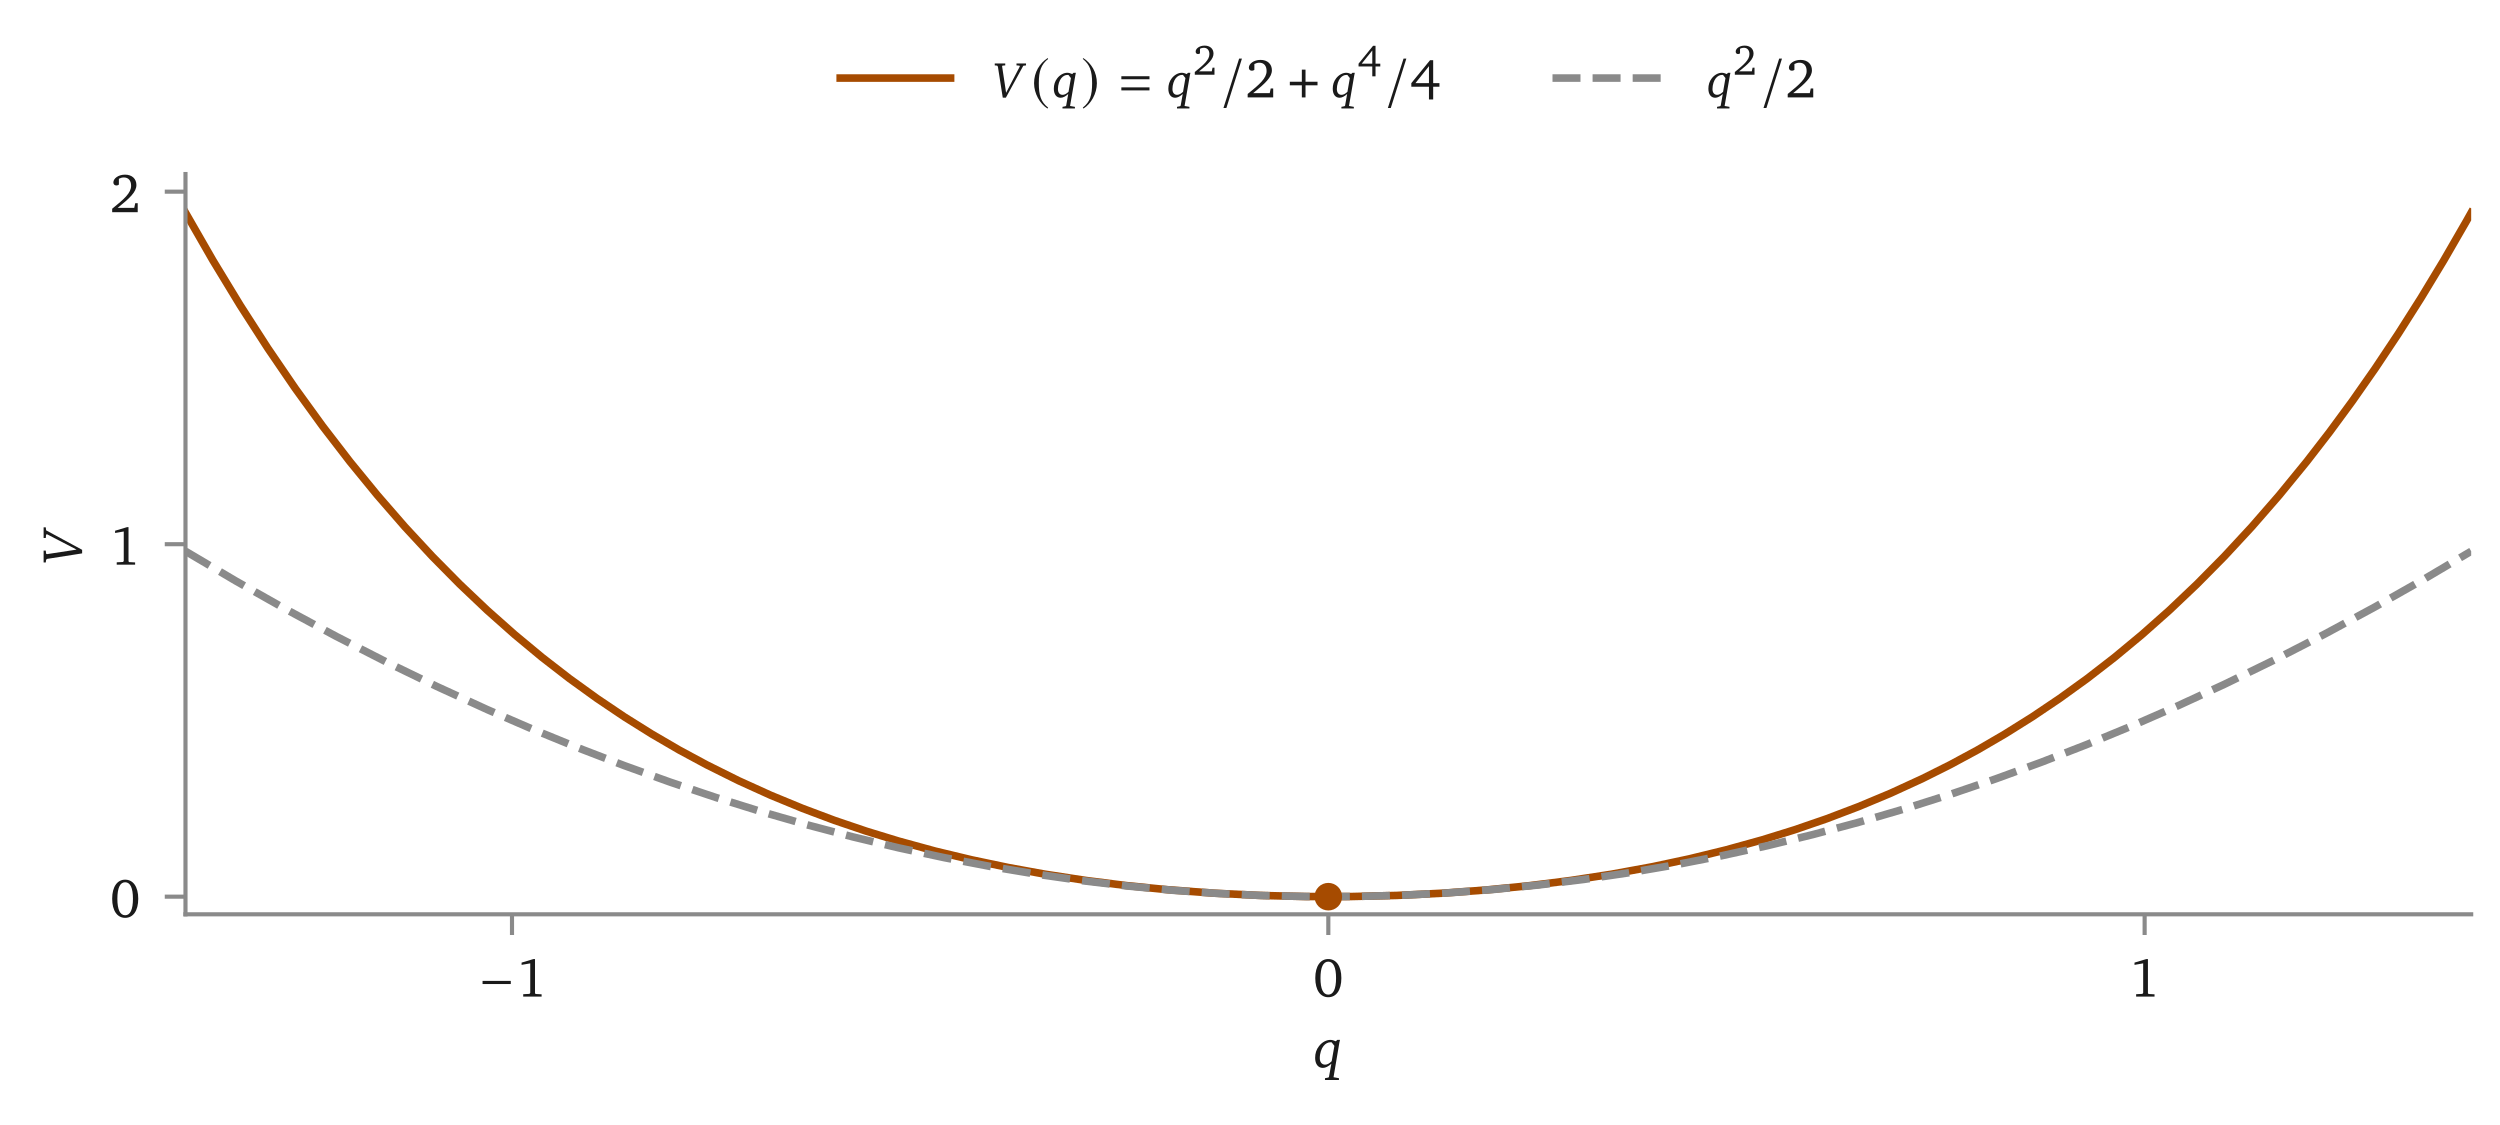
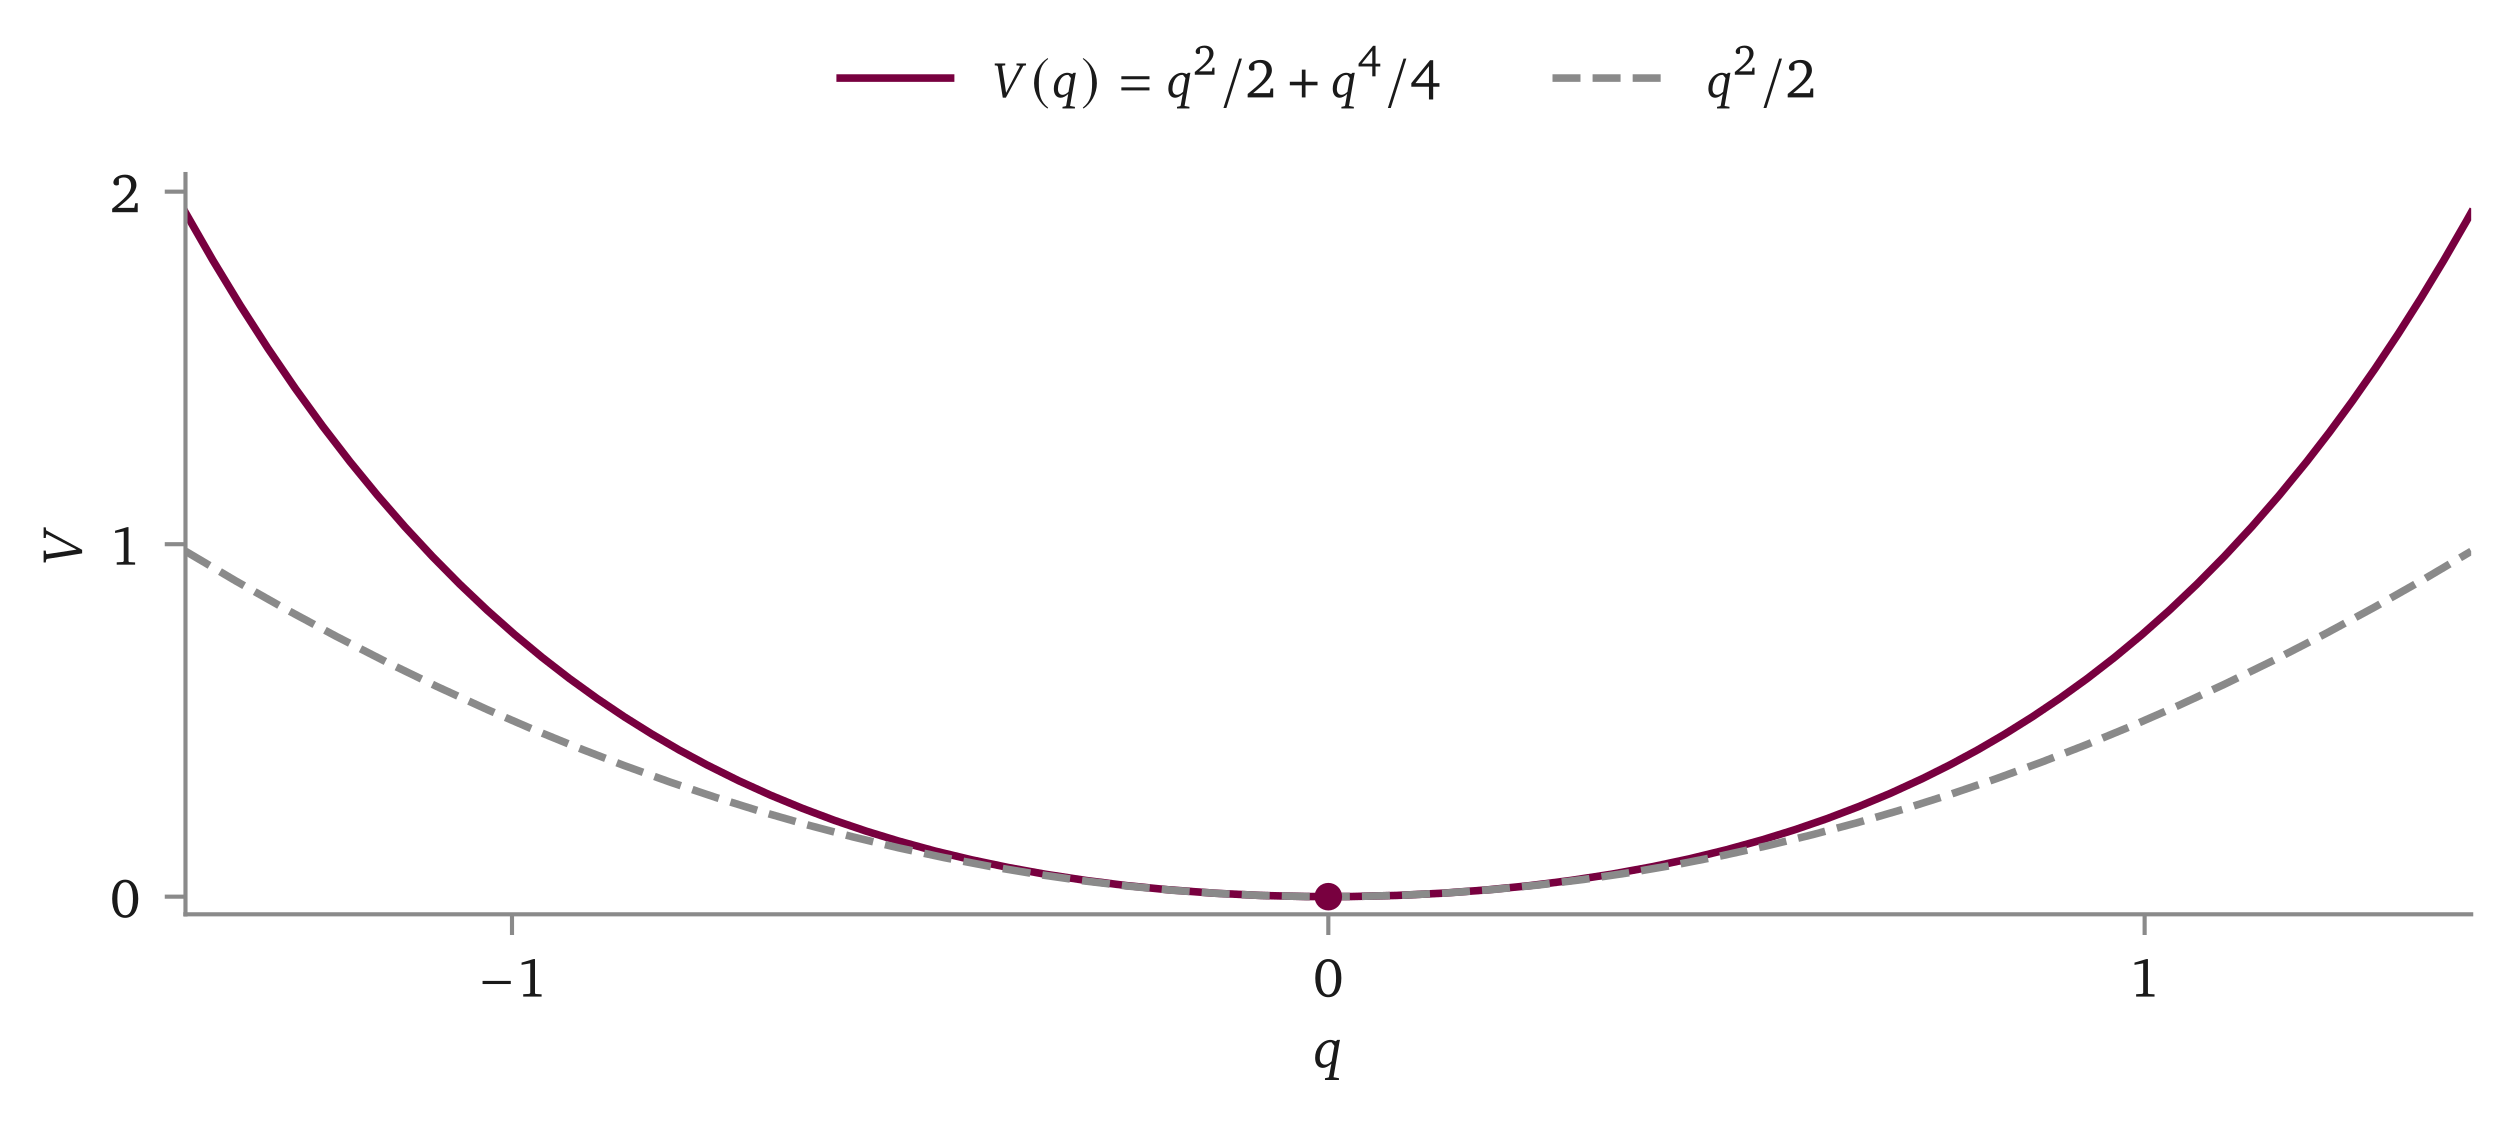
<svg xmlns="http://www.w3.org/2000/svg" xmlns:xlink="http://www.w3.org/1999/xlink" width="361.08pt" height="162.486pt" viewBox="0 0 361.08 162.486" version="1.2">
  <defs>
    <g>
      <symbol overflow="visible" id="glyph0-0">
        <path style="stroke:none;" d="" />
      </symbol>
      <symbol overflow="visible" id="glyph0-1">
        <path style="stroke:none;" d="M 4.562 -1.812 L 4.562 -2.266 L 0.484 -2.266 L 0.484 -1.812 Z M 4.562 -1.812 " />
      </symbol>
      <symbol overflow="visible" id="glyph0-2">
        <path style="stroke:none;" d="M 2.344 -5.688 C 1.188 -4.938 0.375 -3.656 0.375 -2.047 C 0.375 -0.562 1.219 0.922 2.312 1.609 L 2.406 1.469 C 1.359 0.656 1.062 -0.312 1.062 -2.062 C 1.062 -3.828 1.391 -4.734 2.406 -5.562 Z M 2.344 -5.688 " />
      </symbol>
      <symbol overflow="visible" id="glyph0-3">
        <path style="stroke:none;" d="M 0.297 -5.688 L 0.234 -5.562 C 1.25 -4.734 1.578 -3.828 1.578 -2.062 C 1.578 -0.312 1.281 0.656 0.234 1.469 L 0.328 1.609 C 1.422 0.922 2.266 -0.562 2.266 -2.047 C 2.266 -3.656 1.453 -4.938 0.297 -5.688 Z M 0.297 -5.688 " />
      </symbol>
      <symbol overflow="visible" id="glyph0-4">
        <path style="stroke:none;" d="M 0.484 1.531 L 0.906 1.531 L 3.156 -5.609 L 2.75 -5.609 Z M 0.484 1.531 " />
      </symbol>
      <symbol overflow="visible" id="glyph0-5">
        <path style="stroke:none;" d="M 1.969 -2.266 L 0.234 -2.266 L 0.234 -1.75 L 1.969 -1.75 L 1.969 0 L 2.5 0 L 2.5 -1.75 L 4.234 -1.75 L 4.234 -2.266 L 2.5 -2.266 L 2.5 -4.016 L 1.969 -4.016 Z M 1.969 -2.266 " />
      </symbol>
      <symbol overflow="visible" id="glyph1-0">
        <path style="stroke:none;" d="M 0.391 0 L 3.578 0 L 3.578 -4.234 L 0.391 -4.234 Z M 0.797 -0.391 L 0.797 -3.828 L 3.172 -3.828 L 3.172 -0.391 Z M 0.797 -0.391 " />
      </symbol>
      <symbol overflow="visible" id="glyph1-1">
        <path style="stroke:none;" d="M 2.469 -5.422 L 0.75 -4.906 L 0.75 -4.578 L 2 -4.797 L 2 -0.531 L 1.891 -0.391 L 0.984 -0.344 L 0.984 0 L 3.641 0 L 3.641 -0.328 L 2.781 -0.375 L 2.688 -0.484 L 2.688 -5.422 Z M 2.469 -5.422 " />
      </symbol>
      <symbol overflow="visible" id="glyph1-2">
        <path style="stroke:none;" d="M 2.203 -5.422 C 1.078 -5.422 0.328 -4.422 0.328 -2.672 C 0.328 -0.906 1.078 0.094 2.203 0.094 C 3.344 0.094 4.094 -0.906 4.094 -2.672 C 4.094 -4.422 3.344 -5.422 2.203 -5.422 Z M 2.203 -5.047 C 2.938 -5.047 3.328 -4.234 3.328 -2.672 C 3.328 -1.094 2.938 -0.281 2.203 -0.281 C 1.469 -0.281 1.078 -1.094 1.078 -2.656 C 1.078 -4.234 1.469 -5.047 2.203 -5.047 Z M 2.203 -5.047 " />
      </symbol>
      <symbol overflow="visible" id="glyph1-3">
        <path style="stroke:none;" d="M 1.125 -0.625 C 2.875 -2.031 3.828 -2.922 3.828 -3.922 C 3.828 -4.812 3.203 -5.422 2.188 -5.422 C 1.203 -5.422 0.5 -4.859 0.5 -4.297 C 0.5 -4.031 0.672 -3.859 0.938 -3.859 C 1.078 -3.859 1.188 -3.891 1.297 -3.984 L 1.297 -4.828 C 1.547 -4.953 1.766 -5.016 2.016 -5.016 C 2.672 -5.016 3.062 -4.578 3.062 -3.812 C 3.062 -2.781 2.078 -1.906 0.328 -0.5 L 0.328 0 L 4.016 0 L 4.016 -1.297 L 3.656 -1.297 L 3.516 -0.625 Z M 1.125 -0.625 " />
      </symbol>
      <symbol overflow="visible" id="glyph1-4">
        <path style="stroke:none;" d="M 2.922 -5.375 L 0.219 -2.062 L 0.219 -1.547 L 2.766 -1.547 L 2.766 0.297 L 3.375 0.297 L 3.375 -1.547 L 4.281 -1.547 L 4.281 -2.062 L 3.375 -2.062 L 3.375 -5.375 Z M 2.766 -4.516 L 2.766 -2.062 L 0.812 -2.062 Z M 2.766 -4.516 " />
      </symbol>
      <symbol overflow="visible" id="glyph2-0">
        <path style="stroke:none;" d="" />
      </symbol>
      <symbol overflow="visible" id="glyph2-1">
        <path style="stroke:none;" d="M 3.406 -4 L 3.188 -3.797 C 2.906 -3.922 2.641 -4 2.406 -4 C 1.828 -4 1.188 -3.672 0.75 -3.078 C 0.391 -2.625 0.203 -2.062 0.203 -1.406 C 0.203 -0.5 0.641 0.047 1.312 0.047 C 1.703 0.047 2.109 -0.156 2.547 -0.562 L 2.203 1.328 L 2.125 1.438 L 1.625 1.531 L 1.625 1.797 L 3.641 1.797 L 3.641 1.531 L 2.859 1.391 L 3.703 -3.609 C 3.719 -3.719 3.75 -3.844 3.797 -4 Z M 2.578 -3.656 L 2.984 -3.141 L 2.594 -0.922 C 2.266 -0.594 1.953 -0.422 1.641 -0.422 C 1.172 -0.422 0.875 -0.781 0.875 -1.375 C 0.875 -2.078 1.125 -2.766 1.422 -3.125 C 1.719 -3.484 2.047 -3.656 2.422 -3.656 C 2.469 -3.656 2.516 -3.656 2.578 -3.656 Z M 2.578 -3.656 " />
      </symbol>
      <symbol overflow="visible" id="glyph3-0">
        <path style="stroke:none;" d="" />
      </symbol>
      <symbol overflow="visible" id="glyph3-1">
        <path style="stroke:none;" d="M -5.516 -0.25 L -5.203 -0.25 L -5.156 -0.641 L -5.016 -0.766 L 0.047 -1.562 L 0.047 -2.078 L -5.156 -4.891 L -5.203 -5.328 L -5.516 -5.328 L -5.516 -3.781 L -5.203 -3.781 L -5.156 -4.266 L -5.031 -4.328 L -0.75 -2.109 L -5.031 -1.453 L -5.156 -1.516 L -5.203 -1.969 L -5.516 -1.969 Z M -5.516 -0.25 " />
      </symbol>
      <symbol overflow="visible" id="glyph4-0">
        <path style="stroke:none;" d="" />
      </symbol>
      <symbol overflow="visible" id="glyph4-1">
        <path style="stroke:none;" d="M 0.234 -4.906 L 0.234 -4.625 L 0.578 -4.594 L 0.688 -4.453 L 1.391 0.031 L 1.844 0.031 L 4.359 -4.578 L 4.75 -4.625 L 4.75 -4.906 L 3.375 -4.906 L 3.375 -4.625 L 3.797 -4.594 L 3.859 -4.484 L 1.875 -0.672 L 1.297 -4.484 L 1.344 -4.594 L 1.75 -4.625 L 1.75 -4.906 Z M 0.234 -4.906 " />
      </symbol>
      <symbol overflow="visible" id="glyph4-2">
        <path style="stroke:none;" d="M 3.031 -3.562 L 2.844 -3.375 C 2.594 -3.484 2.359 -3.562 2.141 -3.562 C 1.625 -3.562 1.062 -3.266 0.672 -2.75 C 0.344 -2.328 0.188 -1.828 0.188 -1.25 C 0.188 -0.438 0.578 0.047 1.172 0.047 C 1.516 0.047 1.875 -0.141 2.266 -0.5 L 1.969 1.188 L 1.891 1.266 L 1.438 1.359 L 1.438 1.594 L 3.234 1.594 L 3.234 1.359 L 2.531 1.234 L 3.297 -3.203 C 3.312 -3.312 3.344 -3.422 3.375 -3.562 Z M 2.297 -3.25 L 2.656 -2.797 L 2.312 -0.812 C 2.016 -0.531 1.734 -0.375 1.453 -0.375 C 1.031 -0.375 0.781 -0.688 0.781 -1.219 C 0.781 -1.844 1 -2.453 1.266 -2.781 C 1.531 -3.094 1.828 -3.25 2.156 -3.25 C 2.203 -3.25 2.25 -3.25 2.297 -3.25 Z M 2.297 -3.25 " />
      </symbol>
      <symbol overflow="visible" id="glyph5-0">
        <path style="stroke:none;" d="" />
      </symbol>
      <symbol overflow="visible" id="glyph5-1">
        <path style="stroke:none;" d="M 4.375 -2.625 L 4.375 -3.062 L 0.312 -3.062 L 0.312 -2.625 Z M 4.375 -1.016 L 4.375 -1.453 L 0.312 -1.453 L 0.312 -1.016 Z M 4.375 -1.016 " />
      </symbol>
      <symbol overflow="visible" id="glyph6-0">
        <path style="stroke:none;" d="M 0.312 0 L 2.766 0 L 2.766 -3.281 L 0.312 -3.281 Z M 0.609 -0.312 L 0.609 -2.969 L 2.469 -2.969 L 2.469 -0.312 Z M 0.609 -0.312 " />
      </symbol>
      <symbol overflow="visible" id="glyph6-1">
        <path style="stroke:none;" d="M 0.875 -0.484 C 2.234 -1.562 2.969 -2.266 2.969 -3.047 C 2.969 -3.734 2.484 -4.203 1.688 -4.203 C 0.922 -4.203 0.391 -3.766 0.391 -3.344 C 0.391 -3.125 0.516 -2.984 0.734 -2.984 C 0.828 -2.984 0.922 -3.016 1.016 -3.078 L 1.016 -3.75 C 1.188 -3.844 1.375 -3.891 1.562 -3.891 C 2.062 -3.891 2.375 -3.547 2.375 -2.969 C 2.375 -2.156 1.609 -1.484 0.266 -0.391 L 0.266 0 L 3.109 0 L 3.109 -1.016 L 2.828 -1.016 L 2.719 -0.484 Z M 0.875 -0.484 " />
      </symbol>
      <symbol overflow="visible" id="glyph6-2">
        <path style="stroke:none;" d="M 2.266 -4.172 L 0.172 -1.594 L 0.172 -1.188 L 2.156 -1.188 L 2.156 0.234 L 2.625 0.234 L 2.625 -1.188 L 3.312 -1.188 L 3.312 -1.594 L 2.625 -1.594 L 2.625 -4.172 Z M 2.156 -3.5 L 2.156 -1.594 L 0.625 -1.594 Z M 2.156 -3.5 " />
      </symbol>
    </g>
    <clipPath id="clip1">
      <path d="M 26.789 29 L 356.918 29 L 356.918 131 L 26.789 131 Z M 26.789 29 " />
    </clipPath>
    <clipPath id="clip2">
      <path d="M 26.789 79 L 356.918 79 L 356.918 131 L 26.789 131 Z M 26.789 79 " />
    </clipPath>
  </defs>
  <g id="surface1">
    <path style="fill:none;stroke-width:0.6;stroke-linecap:butt;stroke-linejoin:round;stroke:rgb(54.117%,54.117%,54.117%);stroke-opacity:1;stroke-miterlimit:10;" d="M 0 0.001 L 0 -3.001 " transform="matrix(0.996847,0,0,-0.996847,73.94903,132.0554)" />
    <g style="fill:rgb(10.196%,10.196%,10.196%);fill-opacity:1;">
      <use xlink:href="#glyph0-1" x="69.213" y="143.938" />
    </g>
    <g style="fill:rgb(10.196%,10.196%,10.196%);fill-opacity:1;">
      <use xlink:href="#glyph1-1" x="74.584" y="143.938" />
    </g>
    <path style="fill:none;stroke-width:0.6;stroke-linecap:butt;stroke-linejoin:round;stroke:rgb(54.117%,54.117%,54.117%);stroke-opacity:1;stroke-miterlimit:10;" d="M -0 0.001 L -0 -3.001 " transform="matrix(0.996847,0,0,-0.996847,191.852,132.0554)" />
    <g style="fill:rgb(10.196%,10.196%,10.196%);fill-opacity:1;">
      <use xlink:href="#glyph1-2" x="189.641" y="143.938" />
    </g>
    <path style="fill:none;stroke-width:0.6;stroke-linecap:butt;stroke-linejoin:round;stroke:rgb(54.117%,54.117%,54.117%);stroke-opacity:1;stroke-miterlimit:10;" d="M -0.001 0.001 L -0.001 -3.001 " transform="matrix(0.996847,0,0,-0.996847,309.755,132.0554)" />
    <g style="fill:rgb(10.196%,10.196%,10.196%);fill-opacity:1;">
      <use xlink:href="#glyph1-1" x="307.542" y="143.938" />
    </g>
    <g style="fill:rgb(10.196%,10.196%,10.196%);fill-opacity:1;">
      <use xlink:href="#glyph2-1" x="189.745" y="154.193" />
    </g>
    <path style="fill:none;stroke-width:0.6;stroke-linecap:butt;stroke-linejoin:round;stroke:rgb(54.117%,54.117%,54.117%);stroke-opacity:1;stroke-miterlimit:10;" d="M 0.002 0.001 L -3 0.001 " transform="matrix(0.996847,0,0,-0.996847,26.78719,129.5091)" />
    <g style="fill:rgb(10.196%,10.196%,10.196%);fill-opacity:1;">
      <use xlink:href="#glyph1-2" x="15.874" y="132.473" />
    </g>
    <path style="fill:none;stroke-width:0.6;stroke-linecap:butt;stroke-linejoin:round;stroke:rgb(54.117%,54.117%,54.117%);stroke-opacity:1;stroke-miterlimit:10;" d="M 0.002 -0.001 L -3 -0.001 " transform="matrix(0.996847,0,0,-0.996847,26.78719,78.59629)" />
    <g style="fill:rgb(10.196%,10.196%,10.196%);fill-opacity:1;">
      <use xlink:href="#glyph1-1" x="15.874" y="81.56" />
    </g>
    <path style="fill:none;stroke-width:0.6;stroke-linecap:butt;stroke-linejoin:round;stroke:rgb(54.117%,54.117%,54.117%);stroke-opacity:1;stroke-miterlimit:10;" d="M 0.002 -0.001 L -3 -0.001 " transform="matrix(0.996847,0,0,-0.996847,26.78719,27.68235)" />
    <g style="fill:rgb(10.196%,10.196%,10.196%);fill-opacity:1;">
      <use xlink:href="#glyph1-3" x="15.874" y="30.646" />
    </g>
    <g style="fill:rgb(10.196%,10.196%,10.196%);fill-opacity:1;">
      <use xlink:href="#glyph3-1" x="11.815" y="81.489" />
    </g>
    <g clip-path="url(#clip1)" clip-rule="nonzero">
-       <path style="fill:none;stroke-width:1.1;stroke-linecap:square;stroke-linejoin:round;stroke:rgb(65.097%,29.41%,0%);stroke-opacity:1;stroke-miterlimit:10;" d="M 26.763 131.674 L 30.736 124.758 L 34.71 118.221 L 38.683 112.05 L 42.657 106.23 L 46.63 100.744 L 50.607 95.58 L 54.581 90.721 L 58.554 86.152 L 62.528 81.865 L 66.501 77.844 L 70.475 74.074 L 74.448 70.548 L 78.422 67.248 L 82.399 64.168 L 86.373 61.3 L 90.346 58.623 L 94.319 56.135 L 98.293 53.819 L 102.27 51.676 L 106.906 49.371 L 111.542 47.267 L 116.177 45.355 L 120.813 43.615 L 125.449 42.044 L 130.089 40.625 L 135.386 39.175 L 140.684 37.906 L 145.982 36.793 L 151.284 35.829 L 157.244 34.916 L 163.205 34.163 L 169.165 33.568 L 175.787 33.074 L 182.414 32.749 L 189.036 32.588 L 195.659 32.588 L 202.281 32.749 L 208.907 33.074 L 215.53 33.568 L 221.49 34.163 L 227.45 34.916 L 233.414 35.829 L 239.375 36.922 L 244.673 38.055 L 249.97 39.348 L 255.272 40.817 L 259.908 42.259 L 264.544 43.854 L 269.179 45.617 L 273.815 47.557 L 278.455 49.689 L 282.428 51.676 L 286.402 53.819 L 290.375 56.135 L 294.349 58.623 L 298.322 61.3 L 302.296 64.168 L 306.273 67.248 L 310.246 70.548 L 314.22 74.074 L 318.193 77.844 L 322.167 81.865 L 326.14 86.152 L 330.118 90.721 L 334.091 95.58 L 337.402 99.863 L 340.714 104.365 L 344.025 109.099 L 347.336 114.068 L 350.647 119.283 L 353.962 124.758 L 357.274 130.494 L 357.936 131.674 " transform="matrix(0.996847,0,0,-0.996847,0.110761,161.9736)" />
+       <path style="fill:none;stroke-width:1.1;stroke-linecap:square;stroke-linejoin:round;stroke:rgb(47.057%,0%,24.704%);stroke-opacity:1;stroke-miterlimit:10;" d="M 26.763 131.674 L 30.736 124.758 L 34.71 118.221 L 38.683 112.05 L 42.657 106.23 L 46.63 100.744 L 50.607 95.58 L 54.581 90.721 L 58.554 86.152 L 62.528 81.865 L 66.501 77.844 L 70.475 74.074 L 74.448 70.548 L 78.422 67.248 L 82.399 64.168 L 86.373 61.3 L 90.346 58.623 L 94.319 56.135 L 98.293 53.819 L 102.27 51.676 L 106.906 49.371 L 111.542 47.267 L 116.177 45.355 L 120.813 43.615 L 125.449 42.044 L 130.089 40.625 L 135.386 39.175 L 140.684 37.906 L 145.982 36.793 L 151.284 35.829 L 157.244 34.916 L 163.205 34.163 L 169.165 33.568 L 175.787 33.074 L 182.414 32.749 L 189.036 32.588 L 195.659 32.588 L 202.281 32.749 L 208.907 33.074 L 215.53 33.568 L 221.49 34.163 L 227.45 34.916 L 233.414 35.829 L 239.375 36.922 L 244.673 38.055 L 249.97 39.348 L 255.272 40.817 L 259.908 42.259 L 264.544 43.854 L 269.179 45.617 L 273.815 47.557 L 278.455 49.689 L 282.428 51.676 L 286.402 53.819 L 290.375 56.135 L 294.349 58.623 L 298.322 61.3 L 302.296 64.168 L 306.273 67.248 L 310.246 70.548 L 314.22 74.074 L 318.193 77.844 L 322.167 81.865 L 326.14 86.152 L 330.118 90.721 L 334.091 95.58 L 337.402 99.863 L 340.714 104.365 L 344.025 109.099 L 347.336 114.068 L 350.647 119.283 L 353.962 124.758 L 357.274 130.494 L 357.936 131.674 " transform="matrix(0.996847,0,0,-0.996847,0.110761,161.9736)" />
    </g>
    <g clip-path="url(#clip2)" clip-rule="nonzero">
      <path style="fill:none;stroke-width:1.1;stroke-linecap:butt;stroke-linejoin:round;stroke:rgb(54.117%,54.117%,54.117%);stroke-opacity:1;stroke-dasharray:4.055,1.753;stroke-miterlimit:10;" d="M 26.763 82.621 L 34.047 78.314 L 41.332 74.2 L 48.617 70.277 L 55.905 66.551 L 63.19 63.02 L 70.475 59.681 L 77.101 56.813 L 83.724 54.105 L 90.346 51.558 L 96.968 49.172 L 103.595 46.946 L 110.217 44.881 L 116.84 42.976 L 123.462 41.229 L 130.089 39.642 L 136.711 38.219 L 143.333 36.953 L 149.956 35.848 L 156.582 34.9 L 163.205 34.116 L 169.827 33.493 L 176.45 33.027 L 183.076 32.721 L 189.698 32.58 L 196.321 32.596 L 202.947 32.772 L 209.57 33.109 L 216.192 33.603 L 222.815 34.261 L 229.441 35.076 L 236.063 36.056 L 242.686 37.192 L 249.308 38.49 L 255.935 39.947 L 262.557 41.566 L 269.179 43.341 L 275.802 45.28 L 282.428 47.381 L 289.051 49.638 L 295.673 52.056 L 302.296 54.634 L 308.922 57.373 L 315.544 60.273 L 322.167 63.333 L 329.452 66.884 L 336.74 70.626 L 344.025 74.564 L 351.31 78.694 L 357.936 82.621 " transform="matrix(0.996847,0,0,-0.996847,0.110761,161.9736)" />
    </g>
-     <path style="fill-rule:nonzero;fill:rgb(65.097%,29.41%,0%);fill-opacity:1;stroke-width:1;stroke-linecap:butt;stroke-linejoin:round;stroke:rgb(65.097%,29.41%,0%);stroke-opacity:1;stroke-miterlimit:10;" d="M -0 -1.499 C 0.399 -1.499 0.779 -1.343 1.061 -1.061 C 1.34 -0.778 1.5 -0.398 1.5 0.001 C 1.5 0.397 1.34 0.777 1.061 1.059 C 0.779 1.342 0.399 1.498 -0 1.498 C -0.396 1.498 -0.78 1.342 -1.058 1.059 C -1.341 0.777 -1.501 0.397 -1.501 0.001 C -1.501 -0.398 -1.341 -0.778 -1.058 -1.061 C -0.78 -1.343 -0.396 -1.499 -0 -1.499 Z M -0 -1.499 " transform="matrix(0.996847,0,0,-0.996847,191.852,129.5091)" />
+     <path style="fill-rule:nonzero;fill:rgb(47.057%,0%,24.704%);fill-opacity:1;stroke-width:1;stroke-linecap:butt;stroke-linejoin:round;stroke:rgb(47.057%,0%,24.704%);stroke-opacity:1;stroke-miterlimit:10;" d="M -0 -1.499 C 0.399 -1.499 0.779 -1.343 1.061 -1.061 C 1.34 -0.778 1.5 -0.398 1.5 0.001 C 1.5 0.397 1.34 0.777 1.061 1.059 C 0.779 1.342 0.399 1.498 -0 1.498 C -0.396 1.498 -0.78 1.342 -1.058 1.059 C -1.341 0.777 -1.501 0.397 -1.501 0.001 C -1.501 -0.398 -1.341 -0.778 -1.058 -1.061 C -0.78 -1.343 -0.396 -1.499 -0 -1.499 Z M -0 -1.499 " transform="matrix(0.996847,0,0,-0.996847,191.852,129.5091)" />
    <path style="fill:none;stroke-width:0.6;stroke-linecap:square;stroke-linejoin:miter;stroke:rgb(54.117%,54.117%,54.117%);stroke-opacity:1;stroke-miterlimit:10;" d="M 26.763 30.014 L 26.763 137.27 " transform="matrix(0.996847,0,0,-0.996847,0.110761,161.9736)" />
    <path style="fill:none;stroke-width:0.6;stroke-linecap:square;stroke-linejoin:miter;stroke:rgb(54.117%,54.117%,54.117%);stroke-opacity:1;stroke-miterlimit:10;" d="M 26.763 30.014 L 357.936 30.014 " transform="matrix(0.996847,0,0,-0.996847,0.110761,161.9736)" />
-     <path style="fill:none;stroke-width:1.1;stroke-linecap:square;stroke-linejoin:round;stroke:rgb(65.097%,29.41%,0%);stroke-opacity:1;stroke-miterlimit:10;" d="M 121.624 151.173 L 137.62 151.173 " transform="matrix(0.996847,0,0,-0.996847,0.110761,161.9736)" />
+     <path style="fill:none;stroke-width:1.1;stroke-linecap:square;stroke-linejoin:round;stroke:rgb(47.057%,0%,24.704%);stroke-opacity:1;stroke-miterlimit:10;" d="M 121.624 151.173 L 137.62 151.173 " transform="matrix(0.996847,0,0,-0.996847,0.110761,161.9736)" />
    <g style="fill:rgb(10.196%,10.196%,10.196%);fill-opacity:1;">
      <use xlink:href="#glyph4-1" x="143.439" y="14.072" />
    </g>
    <g style="fill:rgb(10.196%,10.196%,10.196%);fill-opacity:1;">
      <use xlink:href="#glyph0-2" x="148.977" y="14.072" />
    </g>
    <g style="fill:rgb(10.196%,10.196%,10.196%);fill-opacity:1;">
      <use xlink:href="#glyph4-2" x="152.019" y="14.072" />
    </g>
    <g style="fill:rgb(10.196%,10.196%,10.196%);fill-opacity:1;">
      <use xlink:href="#glyph0-3" x="156.159" y="14.072" />
    </g>
    <g style="fill:rgb(10.196%,10.196%,10.196%);fill-opacity:1;">
      <use xlink:href="#glyph5-1" x="161.647" y="14.072" />
    </g>
    <g style="fill:rgb(10.196%,10.196%,10.196%);fill-opacity:1;">
      <use xlink:href="#glyph4-2" x="168.558" y="14.072" />
    </g>
    <g style="fill:rgb(10.196%,10.196%,10.196%);fill-opacity:1;">
      <use xlink:href="#glyph6-1" x="172.3" y="10.791" />
    </g>
    <g style="fill:rgb(10.196%,10.196%,10.196%);fill-opacity:1;">
      <use xlink:href="#glyph0-4" x="176.22" y="14.072" />
    </g>
    <g style="fill:rgb(10.196%,10.196%,10.196%);fill-opacity:1;">
      <use xlink:href="#glyph1-3" x="179.874" y="14.072" />
    </g>
    <g style="fill:rgb(10.196%,10.196%,10.196%);fill-opacity:1;">
      <use xlink:href="#glyph0-5" x="186.058" y="14.072" />
    </g>
    <g style="fill:rgb(10.196%,10.196%,10.196%);fill-opacity:1;">
      <use xlink:href="#glyph4-2" x="192.304" y="14.072" />
    </g>
    <g style="fill:rgb(10.196%,10.196%,10.196%);fill-opacity:1;">
      <use xlink:href="#glyph6-2" x="196.046" y="10.791" />
    </g>
    <g style="fill:rgb(10.196%,10.196%,10.196%);fill-opacity:1;">
      <use xlink:href="#glyph0-4" x="199.966" y="14.072" />
    </g>
    <g style="fill:rgb(10.196%,10.196%,10.196%);fill-opacity:1;">
      <use xlink:href="#glyph1-4" x="203.621" y="14.072" />
    </g>
    <path style="fill:none;stroke-width:1.1;stroke-linecap:butt;stroke-linejoin:round;stroke:rgb(54.117%,54.117%,54.117%);stroke-opacity:1;stroke-dasharray:4.055,1.753;stroke-miterlimit:10;" d="M 224.829 151.173 L 240.828 151.173 " transform="matrix(0.996847,0,0,-0.996847,0.110761,161.9736)" />
    <g style="fill:rgb(10.196%,10.196%,10.196%);fill-opacity:1;">
      <use xlink:href="#glyph4-2" x="246.557" y="14.072" />
    </g>
    <g style="fill:rgb(10.196%,10.196%,10.196%);fill-opacity:1;">
      <use xlink:href="#glyph6-1" x="250.299" y="10.791" />
    </g>
    <g style="fill:rgb(10.196%,10.196%,10.196%);fill-opacity:1;">
      <use xlink:href="#glyph0-4" x="254.22" y="14.072" />
    </g>
    <g style="fill:rgb(10.196%,10.196%,10.196%);fill-opacity:1;">
      <use xlink:href="#glyph1-3" x="257.874" y="14.072" />
    </g>
  </g>
</svg>
